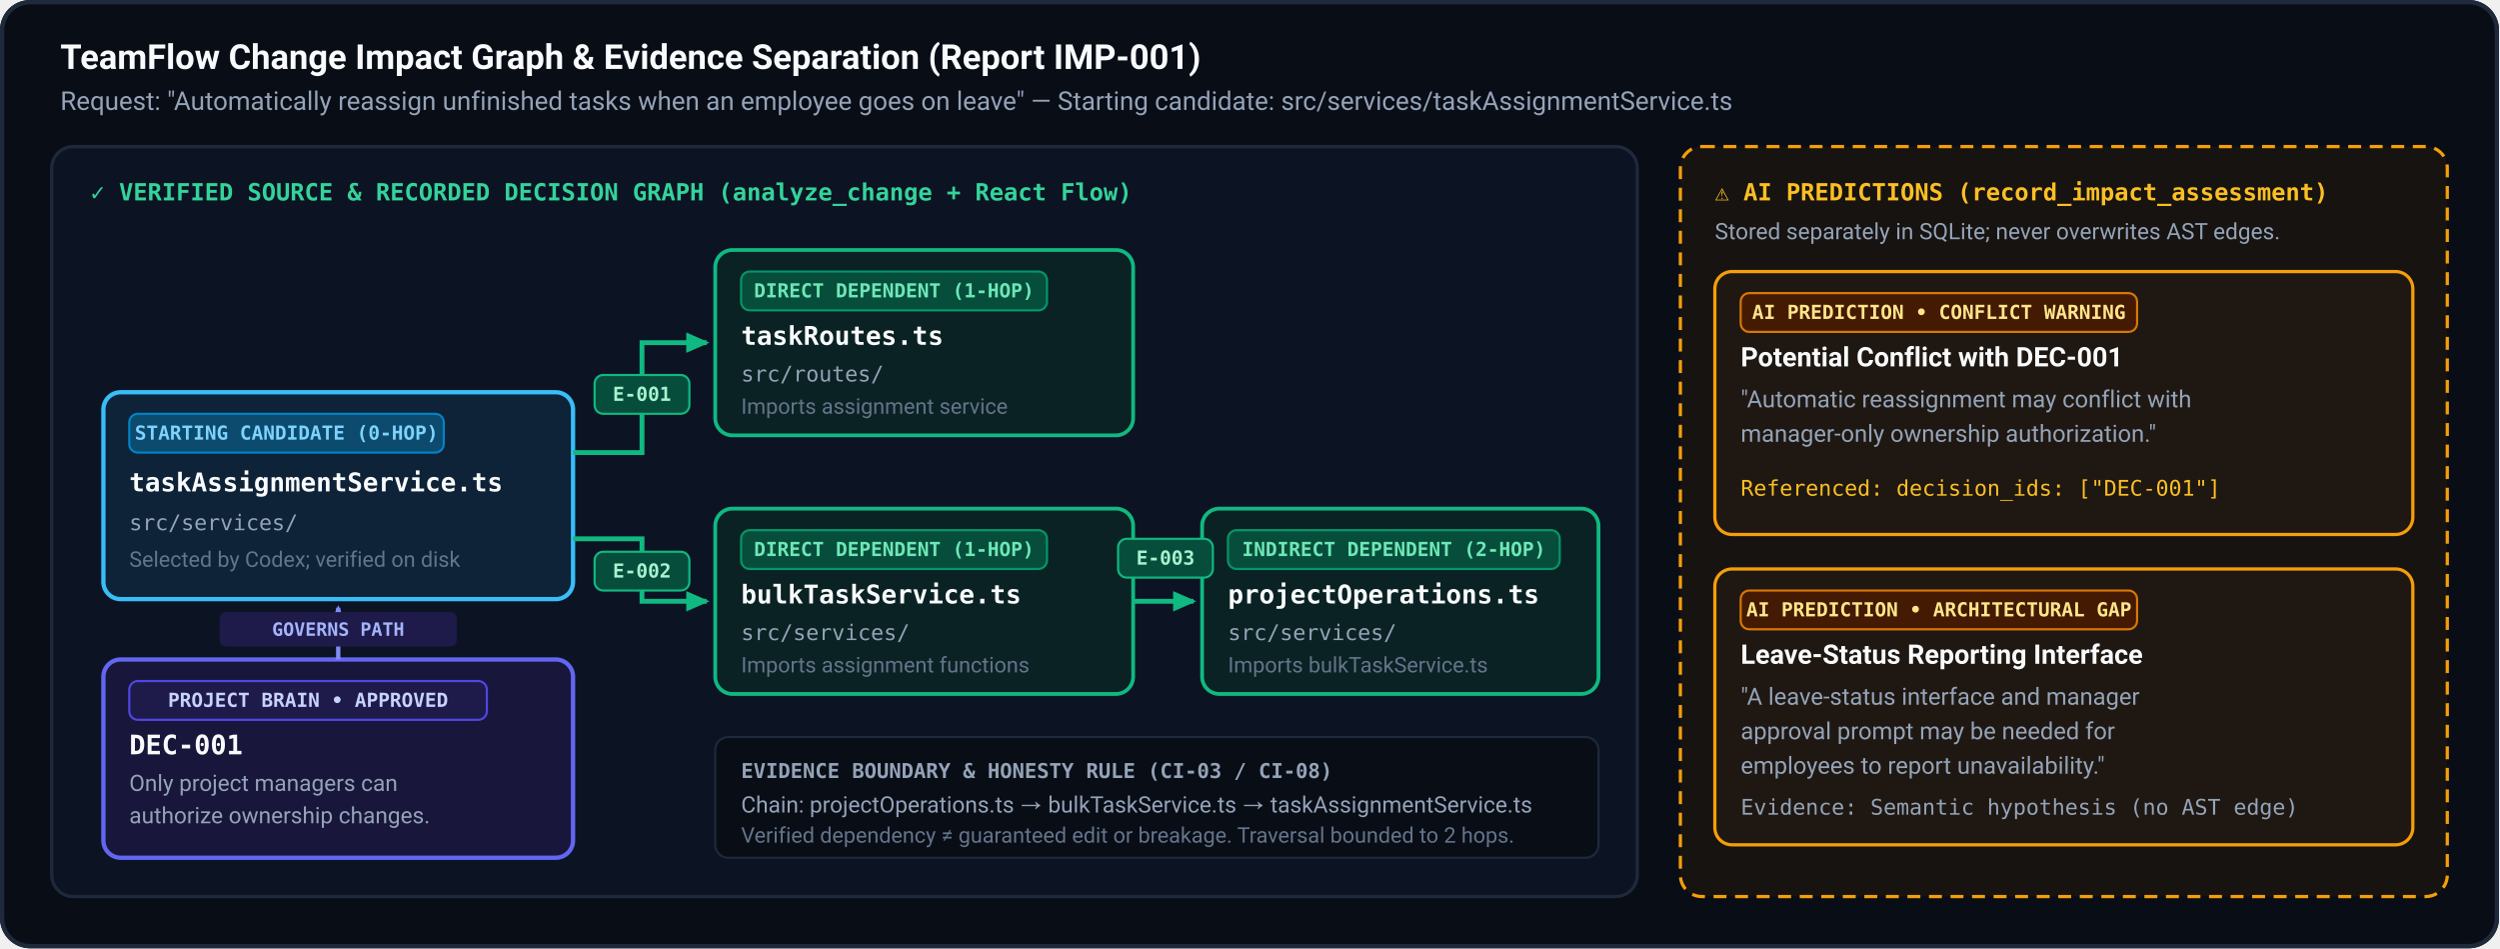
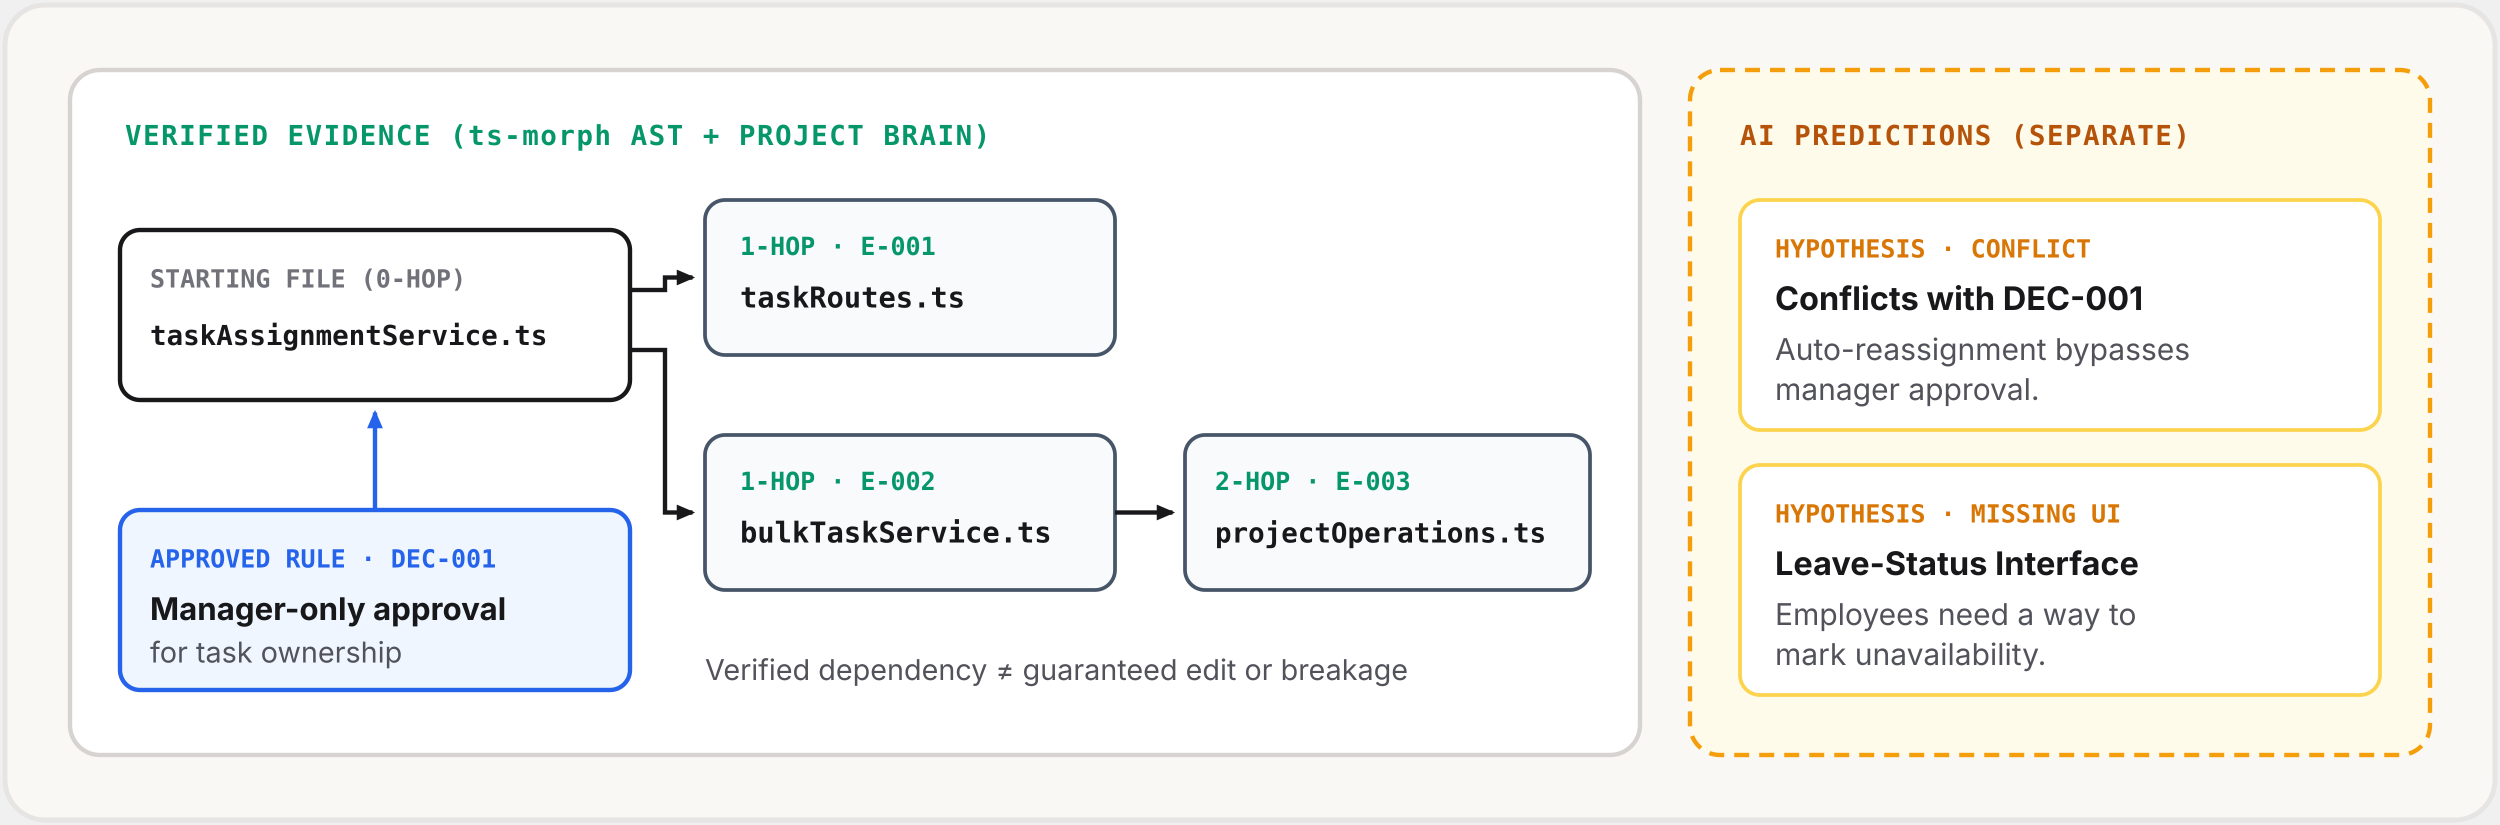
- <svg xmlns="http://www.w3.org/2000/svg" viewBox="0 0 1160 440" width="100%" height="100%" role="img" aria-labelledby="tf-title tf-desc">
+ <svg xmlns="http://www.w3.org/2000/svg" viewBox="0 0 1000 330" width="100%" height="100%" role="img" aria-labelledby="tf-title tf-desc">
  <defs>
    <style>
-       .bg { fill: #090D16; }
-       .frame { fill: none; stroke: #1E293B; stroke-width: 2; }
-       .zone-verified { fill: #0C1424; stroke: #1E293B; stroke-width: 1.5; }
-       .zone-pred { fill: #171310; stroke: #F59E0B; stroke-width: 1.5; stroke-dasharray: 6 4; }
-       .node-start { fill: #0E2238; stroke: #38BDF8; stroke-width: 2; }
-       .node-dep { fill: #0A2223; stroke: #10B981; stroke-width: 1.75; }
-       .node-dec { fill: #18163A; stroke: #6366F1; stroke-width: 2; }
-       .node-pred { fill: #1F1812; stroke: #F59E0B; stroke-width: 1.5; }
-       .badge-c { fill: #0C4A6E; stroke: #0284C7; stroke-width: 1; }
-       .badge-e { fill: #064E3B; stroke: #059669; stroke-width: 1; }
-       .badge-p { fill: #1E1B4B; stroke: #4F46E5; stroke-width: 1; }
-       .badge-a { fill: #451A03; stroke: #D97706; stroke-width: 1; }
-       .t-main { fill: #F8FAFC; font-family: -apple-system, BlinkMacSystemFont, "Segoe UI", Roboto, Helvetica, Arial, sans-serif; }
-       .t-muted { fill: #94A3B8; font-family: -apple-system, BlinkMacSystemFont, "Segoe UI", Roboto, Helvetica, Arial, sans-serif; }
-       .t-dim { fill: #64748B; font-family: -apple-system, BlinkMacSystemFont, "Segoe UI", Roboto, Helvetica, Arial, sans-serif; }
-       .t-mono { font-family: ui-monospace, SFMono-Regular, "SF Mono", Menlo, Consolas, monospace; }
-       .edge-ver { fill: none; stroke: #10B981; stroke-width: 2.25; }
-       .edge-dec { fill: none; stroke: #818CF8; stroke-width: 2; }
-       .edge-pred { fill: none; stroke: #F59E0B; stroke-width: 1.75; stroke-dasharray: 5 4; }
+       .canvas { fill: #FAF8F5; stroke: #E7E5E4; stroke-width: 2; }
+       .panel-fact { fill: #FFFFFF; stroke: #D6D3D1; stroke-width: 1.75; }
+       .panel-pred { fill: #FFFBEB; stroke: #F59E0B; stroke-width: 1.75; stroke-dasharray: 6 4; }
+       .node { fill: #FFFFFF; stroke: #18181B; stroke-width: 1.75; }
+       .node-dep { fill: #F8FAFC; stroke: #475569; stroke-width: 1.5; }
+       .node-dec { fill: #EFF6FF; stroke: #2563EB; stroke-width: 1.75; }
+       .card-pred { fill: #FFFFFF; stroke: #FCD34D; stroke-width: 1.5; }
+       .t-head { fill: #18181B; font-family: -apple-system, BlinkMacSystemFont, "Segoe UI", Inter, Helvetica, Arial, sans-serif; font-weight: 700; }
+       .t-body { fill: #52525B; font-family: -apple-system, BlinkMacSystemFont, "Segoe UI", Inter, Helvetica, Arial, sans-serif; font-weight: 400; }
+       .t-mono { font-family: ui-monospace, SFMono-Regular, "SF Mono", Menlo, Consolas, monospace; font-weight: 600; }
+       .edge { fill: none; stroke: #18181B; stroke-width: 1.75; }
+       .edge-blue { fill: none; stroke: #2563EB; stroke-width: 1.75; }
    </style>
-     <marker id="e-ver" viewBox="0 0 10 10" refX="7" refY="5" markerWidth="6" markerHeight="6" orient="auto">
-       <path d="M 0 1.5 L 8 5 L 0 8.5 z" fill="#10B981" />
+     <marker id="ar-dark" viewBox="0 0 10 10" refX="7" refY="5" markerWidth="6" markerHeight="6" orient="auto">
+       <path d="M 1 2 L 8 5 L 1 8 z" fill="#18181B" />
    </marker>
-     <marker id="e-dec" viewBox="0 0 10 10" refX="7" refY="5" markerWidth="6" markerHeight="6" orient="auto">
-       <path d="M 0 1.5 L 8 5 L 0 8.5 z" fill="#818CF8" />
-     </marker>
-     <marker id="e-pred" viewBox="0 0 10 10" refX="7" refY="5" markerWidth="6" markerHeight="6" orient="auto">
-       <path d="M 0 1.5 L 8 5 L 0 8.5 z" fill="#F59E0B" />
+     <marker id="ar-b" viewBox="0 0 10 10" refX="7" refY="5" markerWidth="6" markerHeight="6" orient="auto">
+       <path d="M 1 2 L 8 5 L 1 8 z" fill="#2563EB" />
    </marker>
  </defs>
-   <rect width="1160" height="440" rx="14" class="bg" />
-   <text x="28" y="32" class="t-main" font-size="16" font-weight="700">TeamFlow Change Impact Graph &amp; Evidence Separation (Report IMP-001)</text>
-   <text x="28" y="51" class="t-muted" font-size="12">Request: "Automatically reassign unfinished tasks when an employee goes on leave" — Starting candidate: src/services/taskAssignmentService.ts</text>
-   <g transform="translate(24, 68)">
-     <rect x="0" y="0" width="736" height="348" rx="10" class="zone-verified" />
-     <text x="18" y="25" fill="#34D399" class="t-mono" font-size="11" font-weight="700">✓ VERIFIED SOURCE &amp; RECORDED DECISION GRAPH (analyze_change + React Flow)</text>
-     <g transform="translate(24, 114)">
-       <rect x="0" y="0" width="218" height="96" rx="8" class="node-start" />
-       <rect x="12" y="10" width="146" height="18" rx="4" class="badge-c" />
-       <text x="85" y="22" text-anchor="middle" fill="#7DD3FC" class="t-mono" font-size="9" font-weight="700">STARTING CANDIDATE (0-HOP)</text>
-       <text x="12" y="46" class="t-main t-mono" font-size="12" font-weight="700">taskAssignmentService.ts</text>
-       <text x="12" y="64" class="t-muted t-mono" font-size="10">src/services/</text>
-       <text x="12" y="81" class="t-dim" font-size="10">Selected by Codex; verified on disk</text>
+   <rect x="2" y="2" width="996" height="326" rx="16" class="canvas" />
+   <g transform="translate(28, 28)">
+     <rect x="0" y="0" width="628" height="274" rx="12" class="panel-fact" />
+     <text x="22" y="30" class="t-mono" font-size="11" fill="#059669" letter-spacing="0.6">VERIFIED EVIDENCE (ts-morph AST + PROJECT BRAIN)</text>
+     <g transform="translate(20, 64)">
+       <rect x="0" y="0" width="204" height="68" rx="8" class="node" />
+       <text x="12" y="23" class="t-mono" font-size="10" fill="#71717A">STARTING FILE (0-HOP)</text>
+       <text x="12" y="46" class="t-mono" font-size="11" fill="#18181B">taskAssignmentService.ts</text>
    </g>
-     <g transform="translate(24, 238)">
-       <rect x="0" y="0" width="218" height="92" rx="8" class="node-dec" />
-       <rect x="12" y="10" width="166" height="18" rx="4" class="badge-p" />
-       <text x="95" y="22" text-anchor="middle" fill="#C7D2FE" class="t-mono" font-size="9" font-weight="700">PROJECT BRAIN • APPROVED</text>
-       <text x="12" y="44" class="t-main t-mono" font-size="12.5" font-weight="700">DEC-001</text>
-       <text x="12" y="61" class="t-muted" font-size="10.5">Only project managers can</text>
-       <text x="12" y="76" class="t-muted" font-size="10.5">authorize ownership changes.</text>
+     <g transform="translate(20, 176)">
+       <rect x="0" y="0" width="204" height="72" rx="8" class="node-dec" />
+       <text x="12" y="23" class="t-mono" font-size="10" fill="#2563EB">APPROVED RULE · DEC-001</text>
+       <text x="12" y="44" class="t-head" font-size="12.5" fill="#1E3A8A">Manager-only approval</text>
+       <text x="12" y="61" class="t-body" font-size="11.5" fill="#1E40AF">for task ownership</text>
    </g>
-     <line x1="133" y1="238" x2="133" y2="214" class="edge-dec" marker-end="url(#e-dec)" />
-     <rect x="78" y="216" width="110" height="16" rx="3" fill="#1E1B4B" />
-     <text x="133" y="227" text-anchor="middle" fill="#A5B4FC" class="t-mono" font-size="8.5" font-weight="700">GOVERNS PATH</text>
-     <g transform="translate(308, 48)">
-       <rect x="0" y="0" width="194" height="86" rx="8" class="node-dep" />
-       <rect x="12" y="10" width="142" height="18" rx="4" class="badge-e" />
-       <text x="83" y="22" text-anchor="middle" fill="#6EE7B7" class="t-mono" font-size="9" font-weight="700">DIRECT DEPENDENT (1-HOP)</text>
-       <text x="12" y="44" class="t-main t-mono" font-size="12" font-weight="700">taskRoutes.ts</text>
-       <text x="12" y="61" class="t-muted t-mono" font-size="10">src/routes/</text>
-       <text x="12" y="76" class="t-dim" font-size="10">Imports assignment service</text>
+     <line x1="122" y1="176" x2="122" y2="137" class="edge-blue" marker-end="url(#ar-b)" />
+     <g transform="translate(254, 52)">
+       <rect x="0" y="0" width="164" height="62" rx="8" class="node-dep" />
+       <text x="14" y="22" class="t-mono" font-size="10" fill="#059669">1-HOP · E-001</text>
+       <text x="14" y="43" class="t-mono" font-size="11.5" fill="#18181B">taskRoutes.ts</text>
    </g>
-     <g transform="translate(308, 168)">
-       <rect x="0" y="0" width="194" height="86" rx="8" class="node-dep" />
-       <rect x="12" y="10" width="142" height="18" rx="4" class="badge-e" />
-       <text x="83" y="22" text-anchor="middle" fill="#6EE7B7" class="t-mono" font-size="9" font-weight="700">DIRECT DEPENDENT (1-HOP)</text>
-       <text x="12" y="44" class="t-main t-mono" font-size="12" font-weight="700">bulkTaskService.ts</text>
-       <text x="12" y="61" class="t-muted t-mono" font-size="10">src/services/</text>
-       <text x="12" y="76" class="t-dim" font-size="10">Imports assignment functions</text>
+     <g transform="translate(254, 146)">
+       <rect x="0" y="0" width="164" height="62" rx="8" class="node-dep" />
+       <text x="14" y="22" class="t-mono" font-size="10" fill="#059669">1-HOP · E-002</text>
+       <text x="14" y="43" class="t-mono" font-size="11.5" fill="#18181B">bulkTaskService.ts</text>
    </g>
-     <g transform="translate(534, 168)">
-       <rect x="0" y="0" width="184" height="86" rx="8" class="node-dep" />
-       <rect x="12" y="10" width="154" height="18" rx="4" class="badge-e" />
-       <text x="89" y="22" text-anchor="middle" fill="#6EE7B7" class="t-mono" font-size="9" font-weight="700">INDIRECT DEPENDENT (2-HOP)</text>
-       <text x="12" y="44" class="t-main t-mono" font-size="12" font-weight="700">projectOperations.ts</text>
-       <text x="12" y="61" class="t-muted t-mono" font-size="10">src/services/</text>
-       <text x="12" y="76" class="t-dim" font-size="10">Imports bulkTaskService.ts</text>
+     <g transform="translate(446, 146)">
+       <rect x="0" y="0" width="162" height="62" rx="8" class="node-dep" />
+       <text x="12" y="22" class="t-mono" font-size="10" fill="#059669">2-HOP · E-003</text>
+       <text x="12" y="43" class="t-mono" font-size="11" fill="#18181B">projectOperations.ts</text>
    </g>
-     <path d="M 242 142 L 274 142 L 274 91 L 304 91" class="edge-ver" marker-end="url(#e-ver)" />
-     <rect x="252" y="106" width="44" height="18" rx="4" fill="#064E3B" stroke="#10B981" />
-     <text x="274" y="118" text-anchor="middle" fill="#A7F3D0" class="t-mono" font-size="9" font-weight="700">E-001</text>
-     <path d="M 242 182 L 274 182 L 274 211 L 304 211" class="edge-ver" marker-end="url(#e-ver)" />
-     <rect x="252" y="188" width="44" height="18" rx="4" fill="#064E3B" stroke="#10B981" />
-     <text x="274" y="200" text-anchor="middle" fill="#A7F3D0" class="t-mono" font-size="9" font-weight="700">E-002</text>
-     <path d="M 502 211 L 530 211" class="edge-ver" marker-end="url(#e-ver)" />
-     <rect x="495" y="182" width="44" height="18" rx="4" fill="#064E3B" stroke="#10B981" />
-     <text x="517" y="194" text-anchor="middle" fill="#A7F3D0" class="t-mono" font-size="9" font-weight="700">E-003</text>
-     <g transform="translate(308, 274)">
-       <rect x="0" y="0" width="410" height="56" rx="6" fill="#090D16" stroke="#1E293B" />
-       <text x="12" y="19" fill="#94A3B8" class="t-mono" font-size="9.5" font-weight="700">EVIDENCE BOUNDARY &amp; HONESTY RULE (CI-03 / CI-08)</text>
-       <text x="12" y="35" class="t-muted" font-size="10.5">Chain: projectOperations.ts → bulkTaskService.ts → taskAssignmentService.ts</text>
-       <text x="12" y="49" class="t-dim" font-size="10">Verified dependency ≠ guaranteed edit or breakage. Traversal bounded to 2 hops.</text>
+     <path d="M 224 88 L 238 88 L 238 83 L 249 83" class="edge" marker-end="url(#ar-dark)" />
+     <path d="M 224 112 L 238 112 L 238 177 L 249 177" class="edge" marker-end="url(#ar-dark)" />
+     <line x1="418" y1="177" x2="441" y2="177" class="edge" marker-end="url(#ar-dark)" />
+     <text x="254" y="244" class="t-body" font-size="11.5">
+       Verified dependency ≠ guaranteed edit or breakage
+     </text>
+   </g>
+   <g transform="translate(676, 28)">
+     <rect x="0" y="0" width="296" height="274" rx="12" class="panel-pred" />
+     <text x="20" y="30" class="t-mono" font-size="11" fill="#B45309" letter-spacing="0.6">AI PREDICTIONS (SEPARATE)</text>
+     <g transform="translate(20, 52)">
+       <rect x="0" y="0" width="256" height="92" rx="8" class="card-pred" />
+       <text x="14" y="23" class="t-mono" font-size="10" fill="#D97706">HYPOTHESIS · CONFLICT</text>
+       <text x="14" y="44" class="t-head" font-size="13">Conflicts with DEC-001</text>
+       <text x="14" y="64" class="t-body" font-size="12">Auto-reassignment bypasses</text>
+       <text x="14" y="80" class="t-body" font-size="12">manager approval.</text>
+     </g>
+     <g transform="translate(20, 158)">
+       <rect x="0" y="0" width="256" height="92" rx="8" class="card-pred" />
+       <text x="14" y="23" class="t-mono" font-size="10" fill="#D97706">HYPOTHESIS · MISSING UI</text>
+       <text x="14" y="44" class="t-head" font-size="13">Leave-Status Interface</text>
+       <text x="14" y="64" class="t-body" font-size="12">Employees need a way to</text>
+       <text x="14" y="80" class="t-body" font-size="12">mark unavailability.</text>
    </g>
  </g>
-   <g transform="translate(780, 68)">
-     <rect x="0" y="0" width="356" height="348" rx="10" class="zone-pred" />
-     <text x="16" y="25" fill="#FBBF24" class="t-mono" font-size="11" font-weight="700">⚠ AI PREDICTIONS (record_impact_assessment)</text>
-     <text x="16" y="43" class="t-muted" font-size="10.5">Stored separately in SQLite; never overwrites AST edges.</text>
-     <g transform="translate(16, 58)">
-       <rect x="0" y="0" width="324" height="122" rx="8" class="node-pred" />
-       <rect x="12" y="10" width="184" height="18" rx="4" class="badge-a" />
-       <text x="104" y="22" text-anchor="middle" fill="#FDE68A" class="t-mono" font-size="9" font-weight="700">AI PREDICTION • CONFLICT WARNING</text>
-       <text x="12" y="44" class="t-main" font-size="12.5" font-weight="700">Potential Conflict with DEC-001</text>
-       <text x="12" y="63" class="t-muted" font-size="11">"Automatic reassignment may conflict with</text>
-       <text x="12" y="79" class="t-muted" font-size="11">manager-only ownership authorization."</text>
-       <text x="12" y="104" fill="#FBBF24" class="t-mono" font-size="10">Referenced: decision_ids: ["DEC-001"]</text>
-     </g>
-     <g transform="translate(16, 196)">
-       <rect x="0" y="0" width="324" height="128" rx="8" class="node-pred" />
-       <rect x="12" y="10" width="184" height="18" rx="4" class="badge-a" />
-       <text x="104" y="22" text-anchor="middle" fill="#FDE68A" class="t-mono" font-size="9" font-weight="700">AI PREDICTION • ARCHITECTURAL GAP</text>
-       <text x="12" y="44" class="t-main" font-size="12.5" font-weight="700">Leave-Status Reporting Interface</text>
-       <text x="12" y="63" class="t-muted" font-size="11">"A leave-status interface and manager</text>
-       <text x="12" y="79" class="t-muted" font-size="11">approval prompt may be needed for</text>
-       <text x="12" y="95" class="t-muted" font-size="11">employees to report unavailability."</text>
-       <text x="12" y="114" fill="#94A3B8" class="t-mono" font-size="10">Evidence: Semantic hypothesis (no AST edge)</text>
-     </g>
-   </g>
-   <rect x="1" y="1" width="1158" height="438" rx="13" class="frame" />
</svg>
